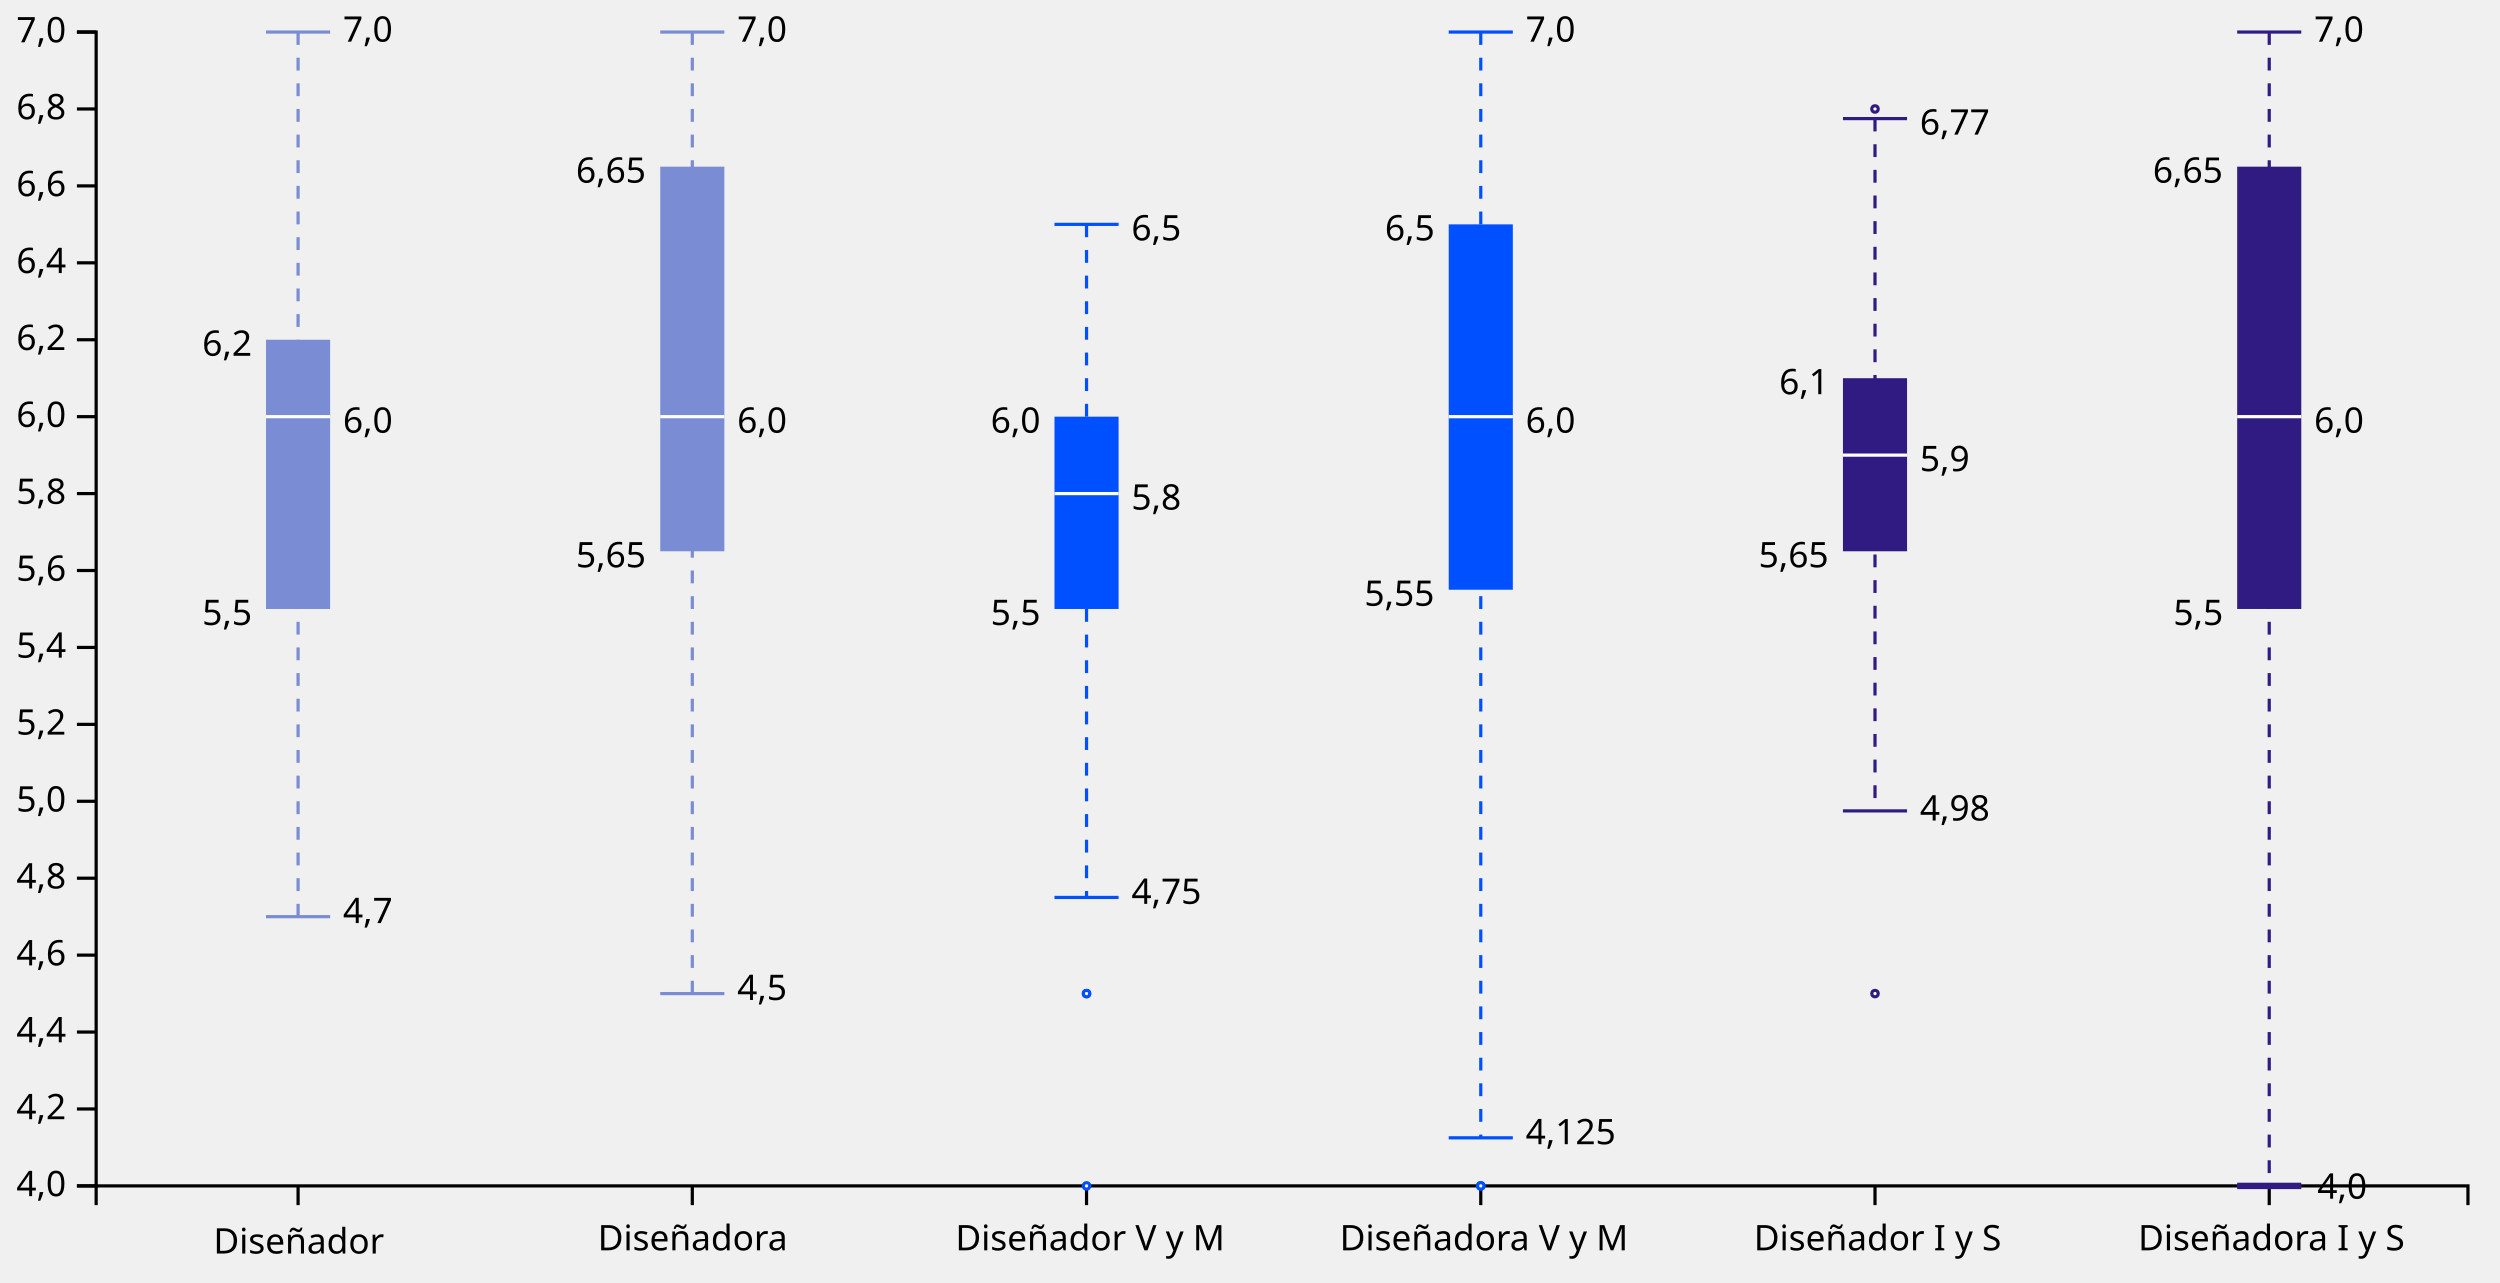
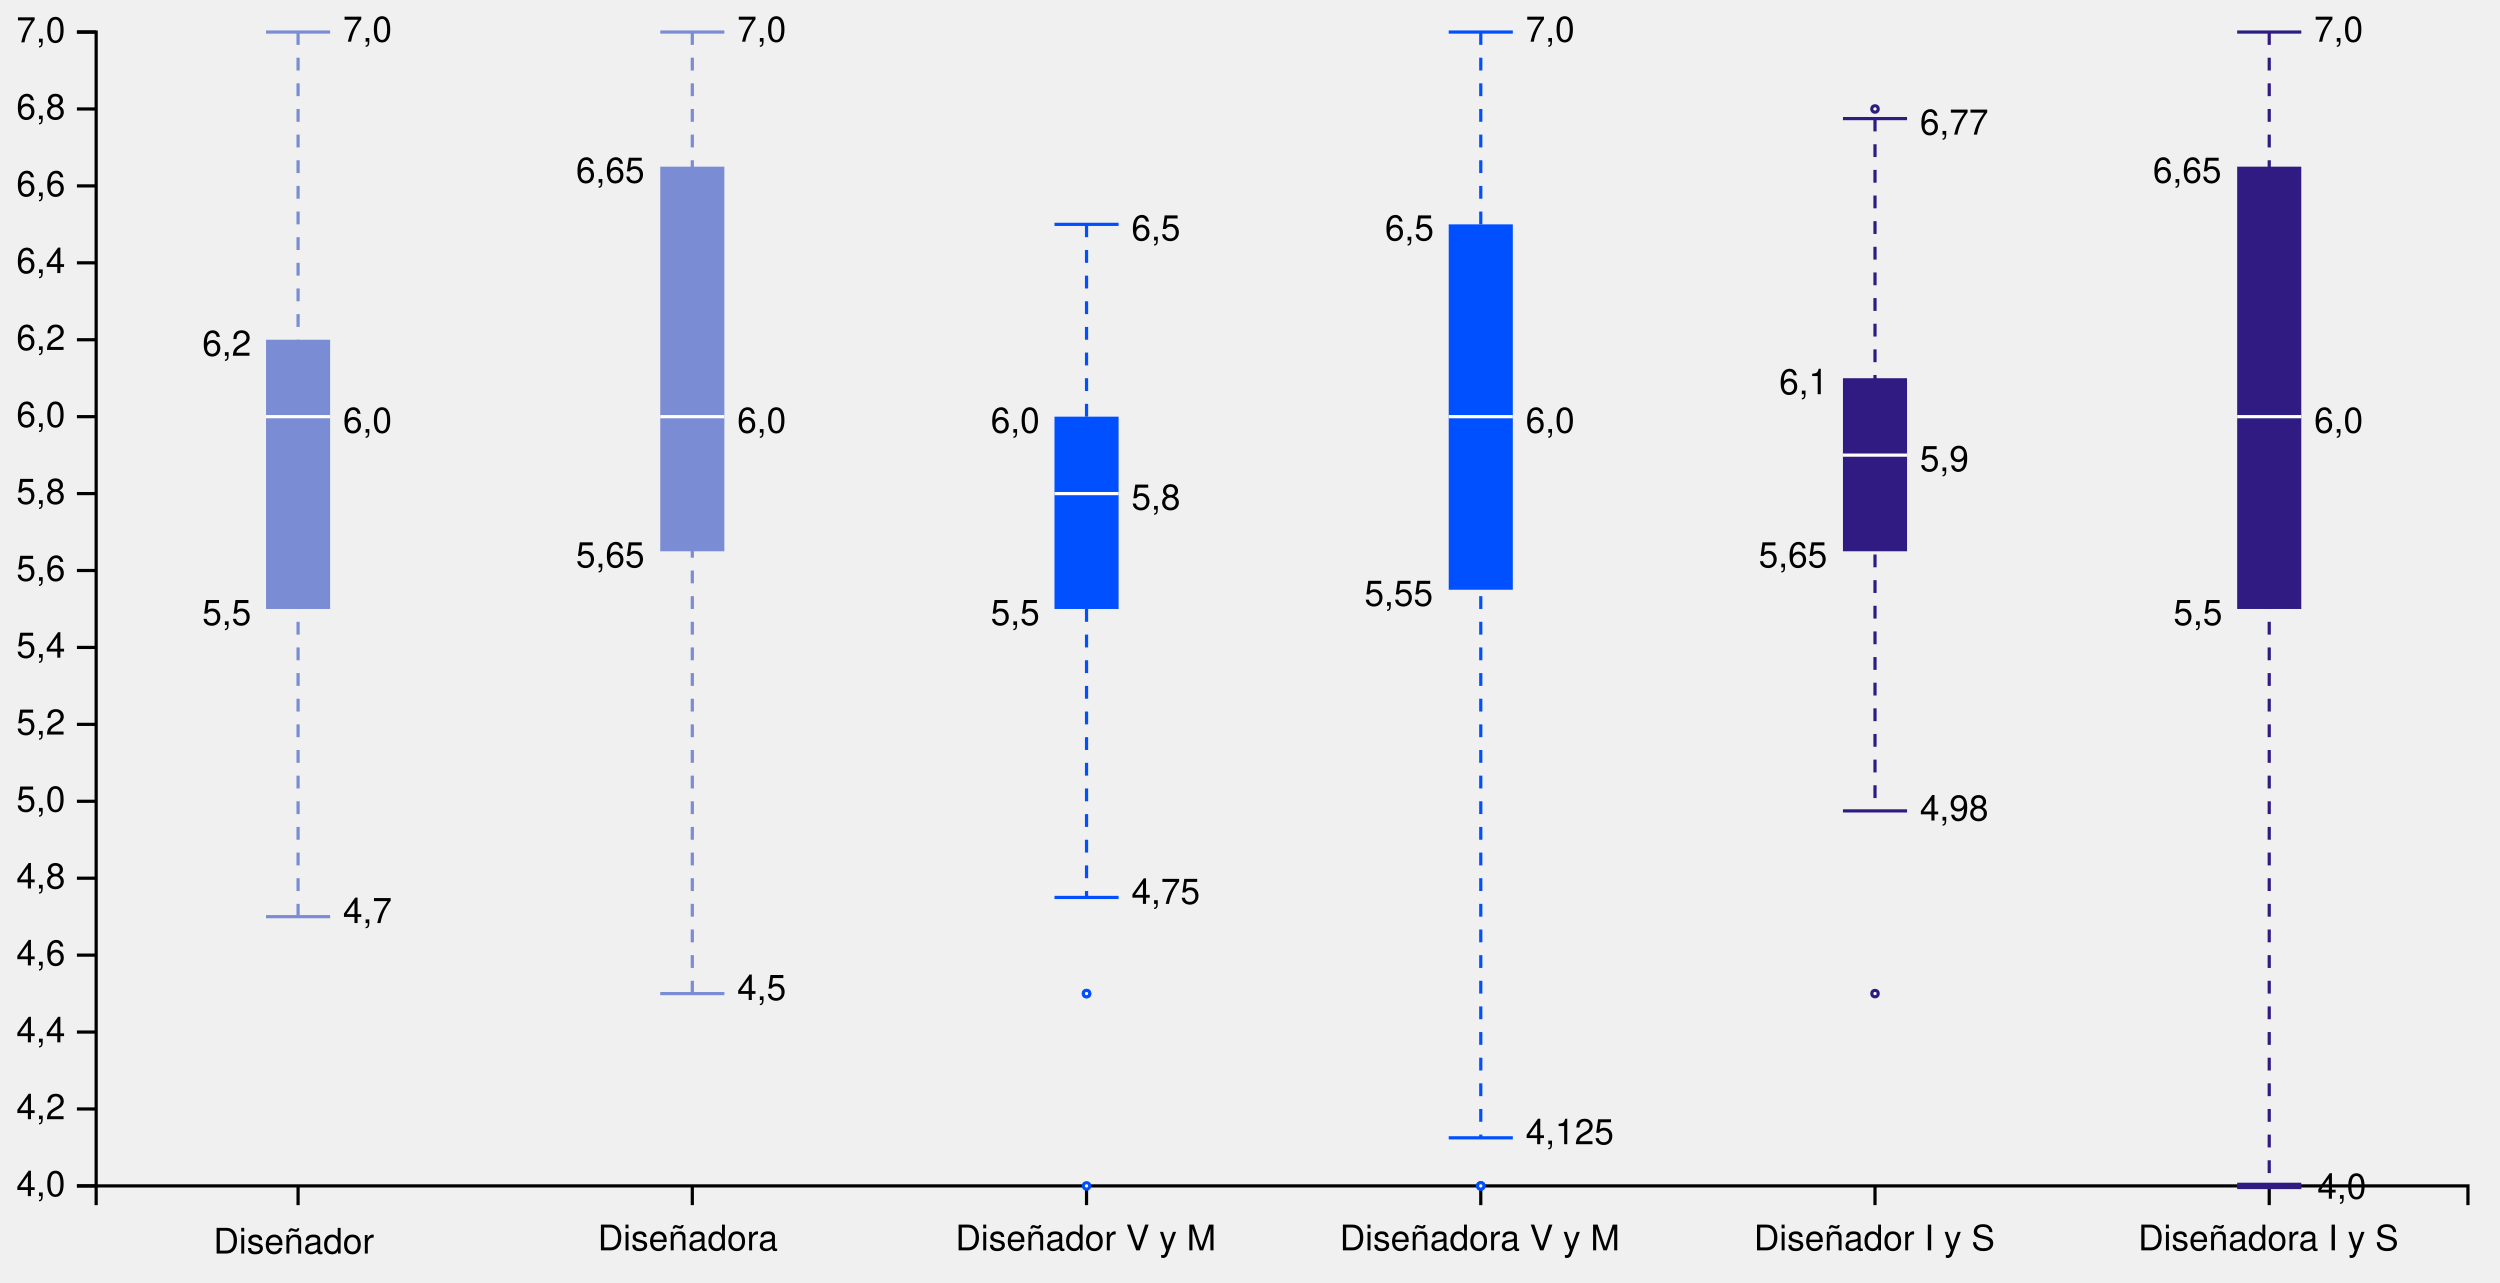
<svg xmlns="http://www.w3.org/2000/svg" version="1.2" viewBox="0 0 780 400">
  <style>
        tspan {
            white-space: pre;
        }
        .s0 {
            fill: none;
            stroke: #000000;
        }
        .t1 {
            font-size: 11px;
            fill: #000000;
            font-weight: 400;
-             font-family: Bahnschrift-Light, Bahnschrift;
+             font-family: Helvetica;
        }
        .s2 {
            fill: #000000;
            stroke: #7A8CD3;
            stroke-dasharray: 4;
        }
        .s3 {
            fill: #000000;
            stroke: #7A8CD3;
        }
        .s4 {
            fill: #7A8CD3;
        }
        .s5 {
            fill: #000000;
            stroke: #ffffff;
        }
        .s6 {
            fill: #000000;
            stroke: #0050FF;
            stroke-dasharray: 4;
        }
        .s7 {
            fill: #000000;
            stroke: #0050FF;
        }
        .s8 {
            fill: #0050FF;
        }
        .s9 {
            fill: #ffffff;
            stroke: #0050FF;
        }
        .s10 {
            fill: #000000;
            stroke: #301B82;
            stroke-dasharray: 4;
        }
        .s11 {
            fill: #000000;
            stroke: #301B82;
        }
        .s12 {
            fill: #301B82;
        }
        .s13 {
            fill: #ffffff;
            stroke: #301B82;
        }
        .s14 {
            fill: #000000;
            stroke: #301B82;
            stroke-width: 2;
        }
    </style>
  <g id="viz">
    <g id="y axis">
      <path class="s0" d="m24 370h6v-360h-6" />
      <g>
        <path class="s0" d="m30 370h-6" />
        <text id="4,0" style="transform: matrix(1, 0, 0, 1, 5.1, 373.2);">
          <tspan x="0" y="0" class="t1">4,0</tspan>
        </text>
      </g>
      <g>
        <path class="s0" d="m30 346h-6" />
        <text id="4,2" style="transform: matrix(1, 0, 0, 1, 5.1, 349.2);">
          <tspan x="0" y="0" class="t1">4,2</tspan>
        </text>
      </g>
      <g>
        <path class="s0" d="m30 322h-6" />
        <text id="4,4" style="transform: matrix(1, 0, 0, 1, 5.1, 325.2);">
          <tspan x="0" y="0" class="t1">4,4</tspan>
        </text>
      </g>
      <g>
        <path class="s0" d="m30 298h-6" />
        <text id="4,6" style="transform: matrix(1, 0, 0, 1, 5.1, 301.2);">
          <tspan x="0" y="0" class="t1">4,6</tspan>
        </text>
      </g>
      <g>
        <path class="s0" d="m30 274h-6" />
        <text id="4,8" style="transform: matrix(1, 0, 0, 1, 5.1, 277.2);">
          <tspan x="0" y="0" class="t1">4,8</tspan>
        </text>
      </g>
      <g>
        <path class="s0" d="m30 250h-6" />
        <text id="5,0" style="transform: matrix(1, 0, 0, 1, 5.1, 253.2);">
          <tspan x="0" y="0" class="t1">5,0</tspan>
        </text>
      </g>
      <g>
        <path class="s0" d="m30 226h-6" />
        <text id="5,2" style="transform: matrix(1, 0, 0, 1, 5.1, 229.2);">
          <tspan x="0" y="0" class="t1">5,2</tspan>
        </text>
      </g>
      <g>
        <path class="s0" d="m30 202h-6" />
        <text id="5,4" style="transform: matrix(1, 0, 0, 1, 5.1, 205.2);">
          <tspan x="0" y="0" class="t1">5,4</tspan>
        </text>
      </g>
      <g>
        <path class="s0" d="m30 178h-6" />
        <text id="5,6" style="transform: matrix(1, 0, 0, 1, 5.1, 181.2);">
          <tspan x="0" y="0" class="t1">5,6</tspan>
        </text>
      </g>
      <g>
        <path class="s0" d="m30 154h-6" />
        <text id="5,8" style="transform: matrix(1, 0, 0, 1, 5.1, 157.2);">
          <tspan x="0" y="0" class="t1">5,8</tspan>
        </text>
      </g>
      <g>
        <path class="s0" d="m30 130h-6" />
        <text id="6,0" style="transform: matrix(1, 0, 0, 1, 5.1, 133.2);">
          <tspan x="0" y="0" class="t1">6,0</tspan>
        </text>
      </g>
      <g>
        <path class="s0" d="m30 106h-6" />
        <text id="6,2" style="transform: matrix(1, 0, 0, 1, 5.1, 109.2);">
          <tspan x="0" y="0" class="t1">6,2</tspan>
        </text>
      </g>
      <g>
        <path class="s0" d="m30 82h-6" />
        <text id="6,4" style="transform: matrix(1, 0, 0, 1, 5.1, 85.2);">
          <tspan x="0" y="0" class="t1">6,4</tspan>
        </text>
      </g>
      <g>
        <path class="s0" d="m30 58h-6" />
        <text id="6,6" style="transform: matrix(1, 0, 0, 1, 5.1, 61.2);">
          <tspan x="0" y="0" class="t1">6,6</tspan>
        </text>
      </g>
      <g>
        <path class="s0" d="m30 34h-6" />
        <text id="6,8" style="transform: matrix(1, 0, 0, 1, 5.1, 37.2);">
          <tspan x="0" y="0" class="t1">6,8</tspan>
        </text>
      </g>
      <g>
        <path class="s0" d="m30 10h-6" />
        <text id="7,0" style="transform: matrix(1, 0, 0, 1, 5.1, 13.2);">
          <tspan x="0" y="0" class="t1">7,0</tspan>
        </text>
      </g>
    </g>
    <g id="x axis">
      <path class="s0" d="m30 376v-6h740v6" />
      <g>
        <path class="s0" d="m93 370v6" />
        <text id="Diseñador " style="transform: matrix(1, 0, 0, 1, 66.6, 391.1);">
          <tspan x="0" y="0" class="t1">Diseñador</tspan>
        </text>
      </g>
      <g>
        <path class="s0" d="m216 370v6" />
        <text id="Diseñadora " style="transform: matrix(1, 0, 0, 1, 186.5, 390.1);">
          <tspan x="0" y="0" class="t1">Diseñadora</tspan>
        </text>
      </g>
      <g>
        <path class="s0" d="m339 370v6" />
        <text id="Diseñador V y M" style="transform: matrix(1, 0, 0, 1, 298.1, 390.1);">
          <tspan x="0" y="0" class="t1">Diseñador V y M</tspan>
        </text>
      </g>
      <g>
        <path class="s0" d="m462 370v6" />
        <text id="Diseñadora V y M" style="transform: matrix(1, 0, 0, 1, 418, 390.1);">
          <tspan x="0" y="0" class="t1">Diseñadora V y M</tspan>
        </text>
      </g>
      <g>
        <path class="s0" d="m585 370v6" />
        <text id="Diseñador I y S" style="transform: matrix(1, 0, 0, 1, 547.2, 390.1);">
          <tspan x="0" y="0" class="t1">Diseñador I y S</tspan>
        </text>
      </g>
      <g>
        <path class="s0" d="m708 370v6" />
        <text id="Diseñadora I y S" style="transform: matrix(1, 0, 0, 1, 667.1, 390.1);">
          <tspan x="0" y="0" class="t1">Diseñadora I y S</tspan>
        </text>
      </g>
    </g>
    <g id="boxplots">
      <g id="diseñador">
        <path class="s2" d="m93 10v276" />
        <path class="s3" d="m83 10h20" />
        <path class="s3" d="m83 286h20" />
        <path class="s4" d="m83 106h20v84h-20z" />
        <path class="s5" d="m83 130h20" />
      </g>
      <g id="diseñadora">
        <path class="s2" d="m216 10v300" />
        <path class="s3" d="m206 10h20" />
        <path class="s3" d="m206 310h20" />
        <path class="s4" d="m206 52h20v120h-20z" />
        <path class="s5" d="m206 130h20" />
      </g>
      <g id="diseñador v y m">
        <path class="s6" d="m339 70v210" />
        <path class="s7" d="m329 70h20" />
        <path class="s7" d="m329 280h20" />
        <path class="s8" d="m329 130h20v60h-20z" />
        <path class="s5" d="m329 154h20" />
        <path class="s9" d="m339 311c-0.6 0-1-0.4-1-1 0-0.6 0.4-1 1-1 0.6 0 1 0.4 1 1 0 0.6-0.4 1-1 1z" />
        <path class="s9" d="m339 311c-0.6 0-1-0.4-1-1 0-0.6 0.4-1 1-1 0.6 0 1 0.4 1 1 0 0.6-0.4 1-1 1z" />
        <path class="s9" d="m339 371c-0.6 0-1-0.4-1-1 0-0.6 0.4-1 1-1 0.6 0 1 0.4 1 1 0 0.6-0.4 1-1 1z" />
      </g>
      <g id="diseñadora v y m">
        <path class="s6" d="m462 10v345" />
        <path class="s7" d="m452 10h20" />
        <path class="s7" d="m452 355h20" />
        <path class="s8" d="m452 70h20v114h-20z" />
        <path class="s5" d="m452 130h20" />
        <path class="s9" d="m462 371c-0.6 0-1-0.4-1-1 0-0.6 0.4-1 1-1 0.6 0 1 0.4 1 1 0 0.6-0.4 1-1 1z" />
        <path class="s9" d="m462 371c-0.6 0-1-0.4-1-1 0-0.6 0.4-1 1-1 0.6 0 1 0.4 1 1 0 0.6-0.4 1-1 1z" />
      </g>
      <g id="diseñador i y s">
        <path class="s10" d="m585 37v216" />
        <path class="s11" d="m575 37h20" />
        <path class="s11" d="m575 253h20" />
        <path class="s12" d="m575 118h20v54h-20z" />
        <path class="s5" d="m575 142h20" />
        <path class="s13" d="m585 311c-0.6 0-1-0.4-1-1 0-0.6 0.4-1 1-1 0.6 0 1 0.4 1 1 0 0.6-0.4 1-1 1z" />
        <path class="s13" d="m585 35c-0.6 0-1-0.4-1-1 0-0.6 0.4-1 1-1 0.6 0 1 0.4 1 1 0 0.6-0.4 1-1 1z" />
      </g>
      <g id="diseñadora i y s">
        <path class="s10" d="m708 10v360" />
        <path class="s11" d="m698 10h20" />
        <path id="Layer copy" class="s14" d="m698 370h20" />
        <path class="s11" d="m698 370h20" />
        <path class="s12" d="m698 52h20v138h-20z" />
        <path class="s5" d="m698 130h20" />
      </g>
    </g>
    <g id="boxplots">
      <g>
        <text id="7,0" style="transform: matrix(1, 0, 0, 1, 107, 13);">
          <tspan x="0" y="0" class="t1">7,0</tspan>
        </text>
        <text id="4,7" style="transform: matrix(1, 0, 0, 1, 107, 288);">
          <tspan x="0" y="0" class="t1">4,7</tspan>
        </text>
        <text id="6,0" style="transform: matrix(1, 0, 0, 1, 107, 135);">
          <tspan x="0" y="0" class="t1">6,0</tspan>
        </text>
        <text id="5,5" style="transform: matrix(1, 0, 0, 1, 63.1, 195);">
          <tspan x="0" y="0" class="t1">5,5</tspan>
        </text>
        <text id="6,2" style="transform: matrix(1, 0, 0, 1, 63.1, 111);">
          <tspan x="0" y="0" class="t1">6,2</tspan>
        </text>
      </g>
      <g>
        <text id="7,0" style="transform: matrix(1, 0, 0, 1, 230, 13);">
          <tspan x="0" y="0" class="t1">7,0</tspan>
        </text>
        <text id="4,5" style="transform: matrix(1, 0, 0, 1, 230, 312);">
          <tspan x="0" y="0" class="t1">4,5</tspan>
        </text>
        <text id="6,0" style="transform: matrix(1, 0, 0, 1, 230, 135);">
          <tspan x="0" y="0" class="t1">6,0</tspan>
        </text>
        <text id="5,65" style="transform: matrix(1, 0, 0, 1, 179.7, 177);">
          <tspan x="0" y="0" class="t1">5,65</tspan>
        </text>
        <text id="6,65" style="transform: matrix(1, 0, 0, 1, 179.7, 57);">
          <tspan x="0" y="0" class="t1">6,65</tspan>
        </text>
      </g>
      <g>
        <text id="6,5" style="transform: matrix(1, 0, 0, 1, 353, 75);">
          <tspan x="0" y="0" class="t1">6,5</tspan>
        </text>
        <text id="4,75" style="transform: matrix(1, 0, 0, 1, 353, 282);">
          <tspan x="0" y="0" class="t1">4,75</tspan>
        </text>
        <text id="5,8" style="transform: matrix(1, 0, 0, 1, 353, 159);">
          <tspan x="0" y="0" class="t1">5,8</tspan>
        </text>
        <text id="5,5" style="transform: matrix(1, 0, 0, 1, 309.1, 195);">
          <tspan x="0" y="0" class="t1">5,5</tspan>
        </text>
        <text id="6,0" style="transform: matrix(1, 0, 0, 1, 309.1, 135);">
          <tspan x="0" y="0" class="t1">6,0</tspan>
        </text>
      </g>
      <g>
        <text id="7,0" style="transform: matrix(1, 0, 0, 1, 476, 13);">
          <tspan x="0" y="0" class="t1">7,0</tspan>
        </text>
        <text id="4,125" style="transform: matrix(1, 0, 0, 1, 476, 357);">
          <tspan x="0" y="0" class="t1">4,125</tspan>
        </text>
        <text id="6,0" style="transform: matrix(1, 0, 0, 1, 476, 135);">
          <tspan x="0" y="0" class="t1">6,0</tspan>
        </text>
        <text id="5,55" style="transform: matrix(1, 0, 0, 1, 425.7, 189);">
          <tspan x="0" y="0" class="t1">5,55</tspan>
        </text>
        <text id="6,5" style="transform: matrix(1, 0, 0, 1, 432.1, 75);">
          <tspan x="0" y="0" class="t1">6,5</tspan>
        </text>
      </g>
      <g>
        <text id="6,77" style="transform: matrix(1, 0, 0, 1, 599, 42);">
          <tspan x="0" y="0" class="t1">6,77</tspan>
        </text>
        <text id="4.98" style="transform: matrix(1, 0, 0, 1, 599, 256);">
          <tspan x="0" y="0" class="t1">4,98</tspan>
        </text>
        <text id="5,9" style="transform: matrix(1, 0, 0, 1, 599, 147);">
          <tspan x="0" y="0" class="t1">5,9</tspan>
        </text>
        <text id="5,65" style="transform: matrix(1, 0, 0, 1, 548.7, 177);">
          <tspan x="0" y="0" class="t1">5,65</tspan>
        </text>
        <text id="6,1" style="transform: matrix(1, 0, 0, 1, 555.1, 123);">
          <tspan x="0" y="0" class="t1">6,1</tspan>
        </text>
      </g>
      <g>
        <text id="7,0" style="transform: matrix(1, 0, 0, 1, 722, 13);">
          <tspan x="0" y="0" class="t1">7,0</tspan>
        </text>
        <text id="4,0" style="transform: matrix(1, 0, 0, 1, 723, 374);">
          <tspan x="0" y="0" class="t1">4,0</tspan>
        </text>
        <text id="6,0" style="transform: matrix(1, 0, 0, 1, 722, 135);">
          <tspan x="0" y="0" class="t1">6,0</tspan>
        </text>
        <text id="5,5" style="transform: matrix(1, 0, 0, 1, 678.1, 195);">
          <tspan x="0" y="0" class="t1">5,5</tspan>
        </text>
        <text id="6,65" style="transform: matrix(1, 0, 0, 1, 671.7, 57);">
          <tspan x="0" y="0" class="t1">6,65</tspan>
        </text>
      </g>
    </g>
  </g>
</svg>
